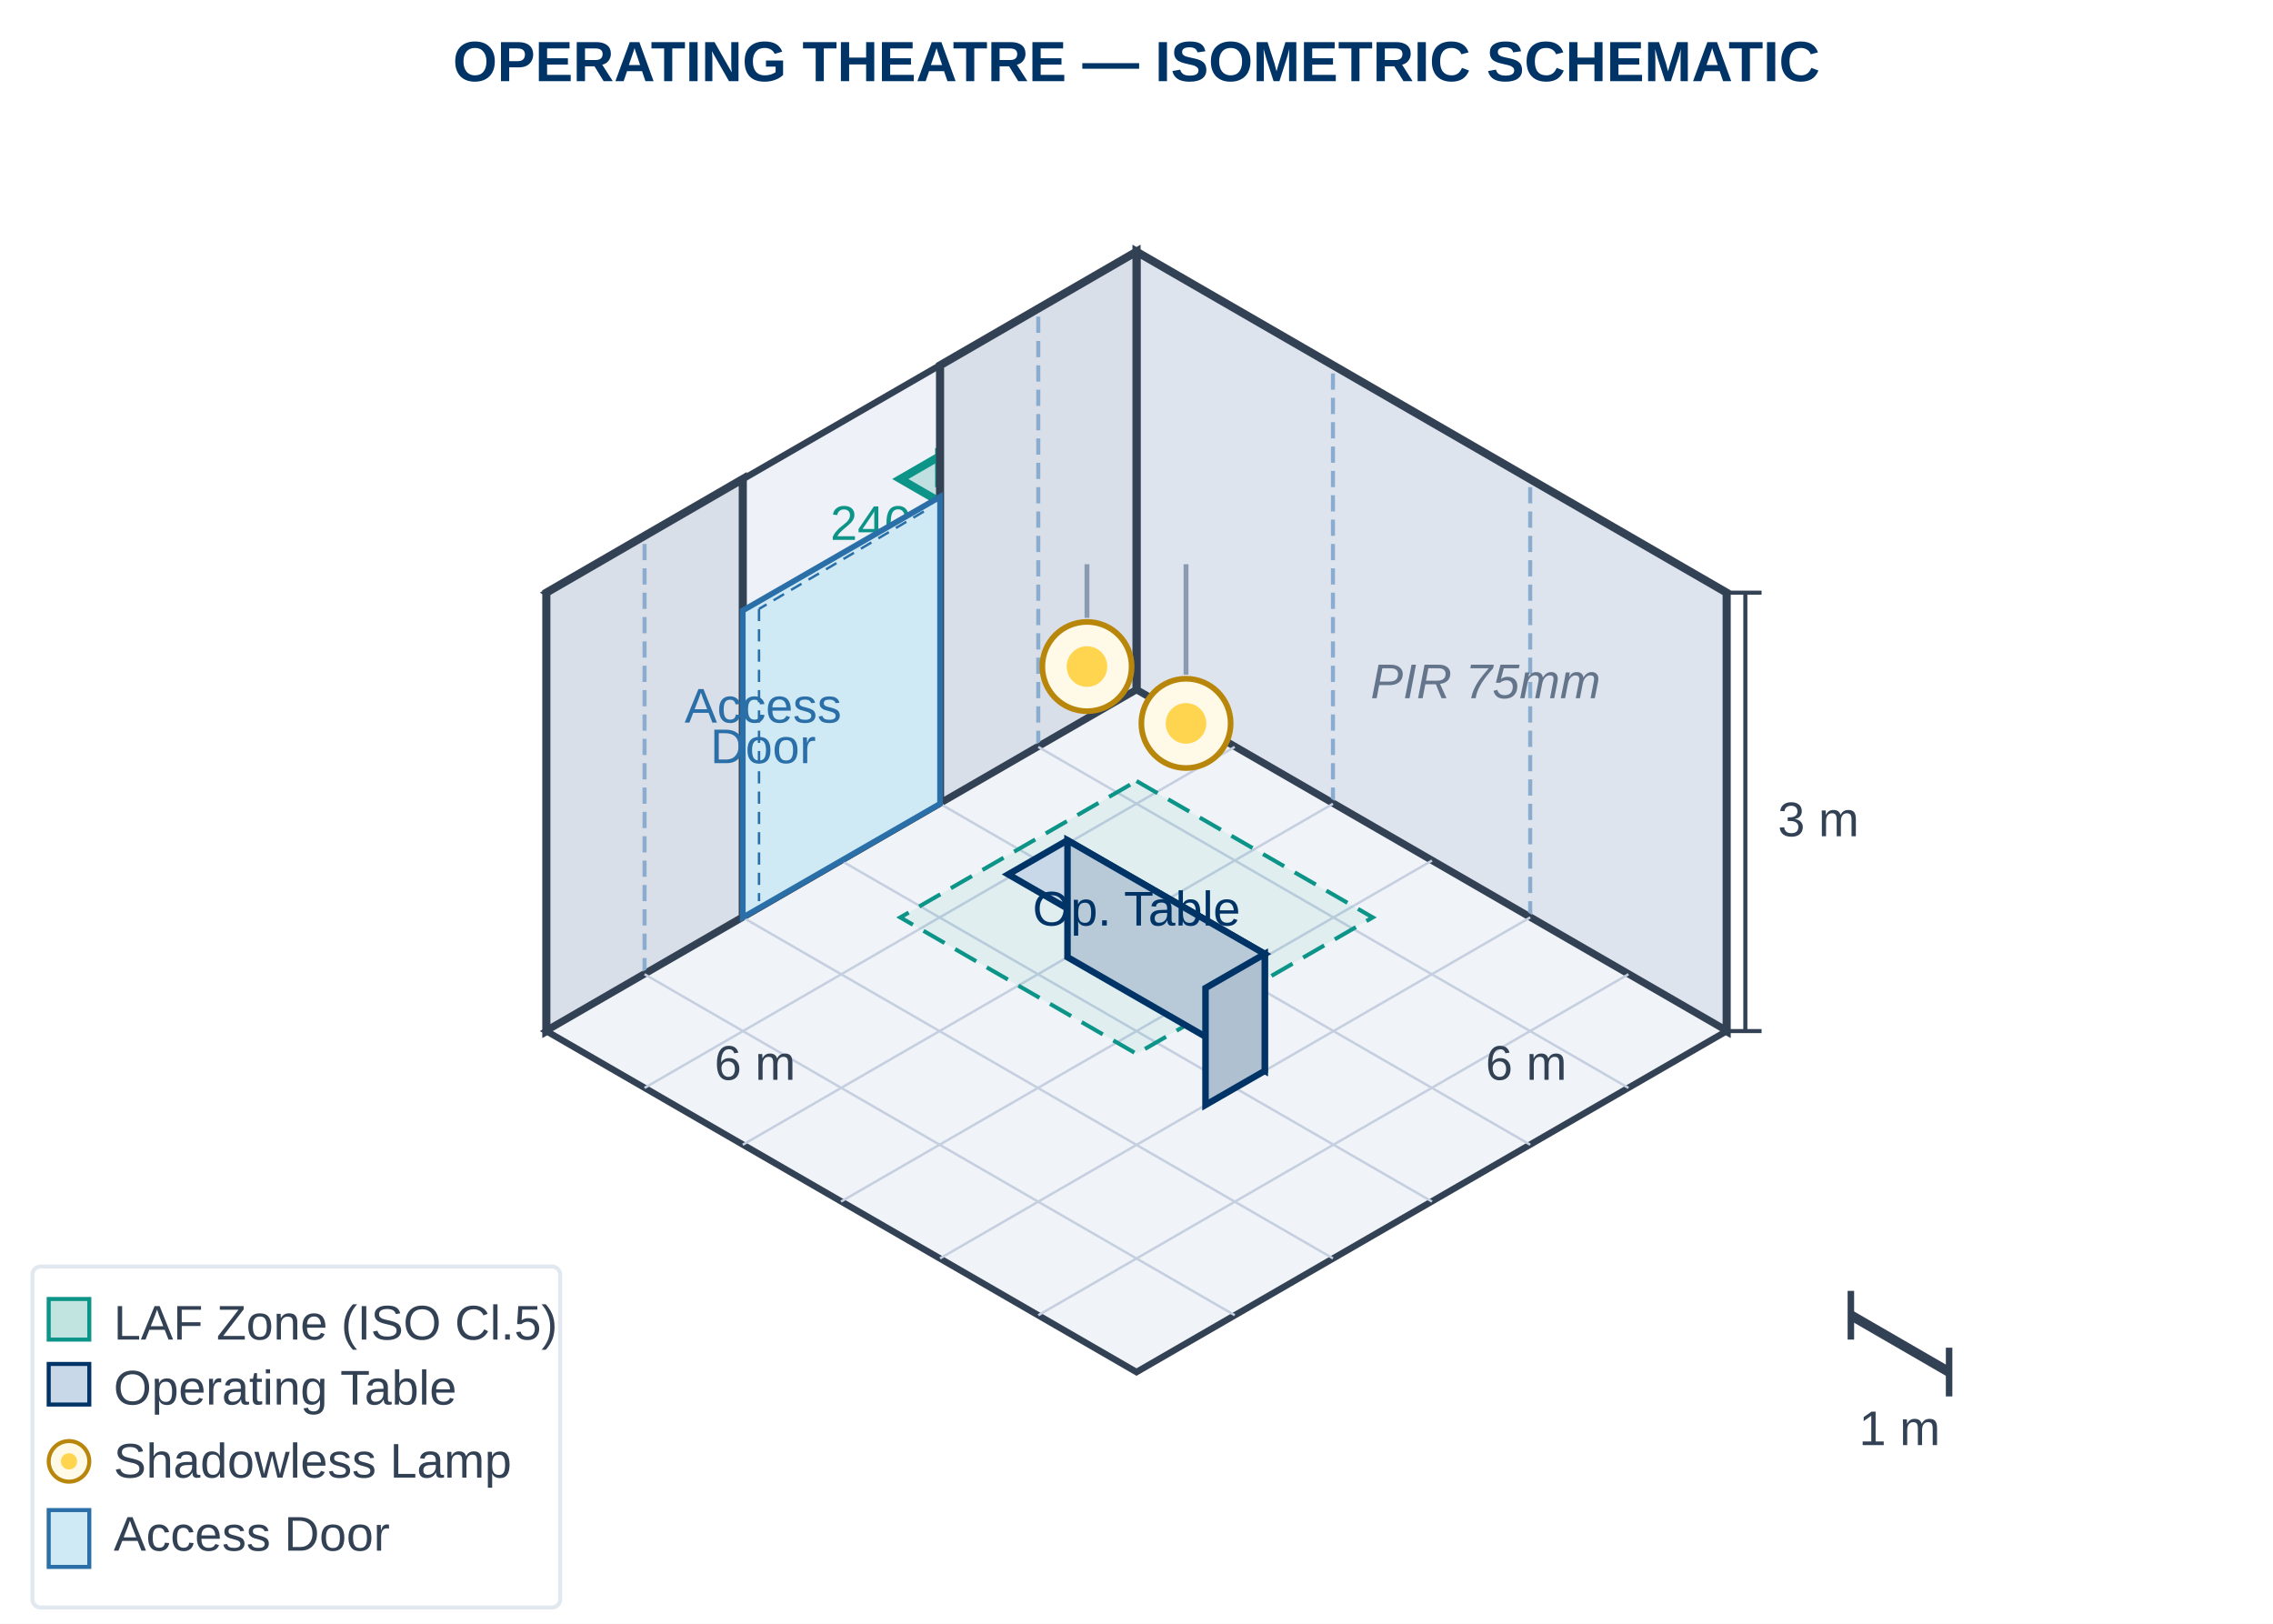
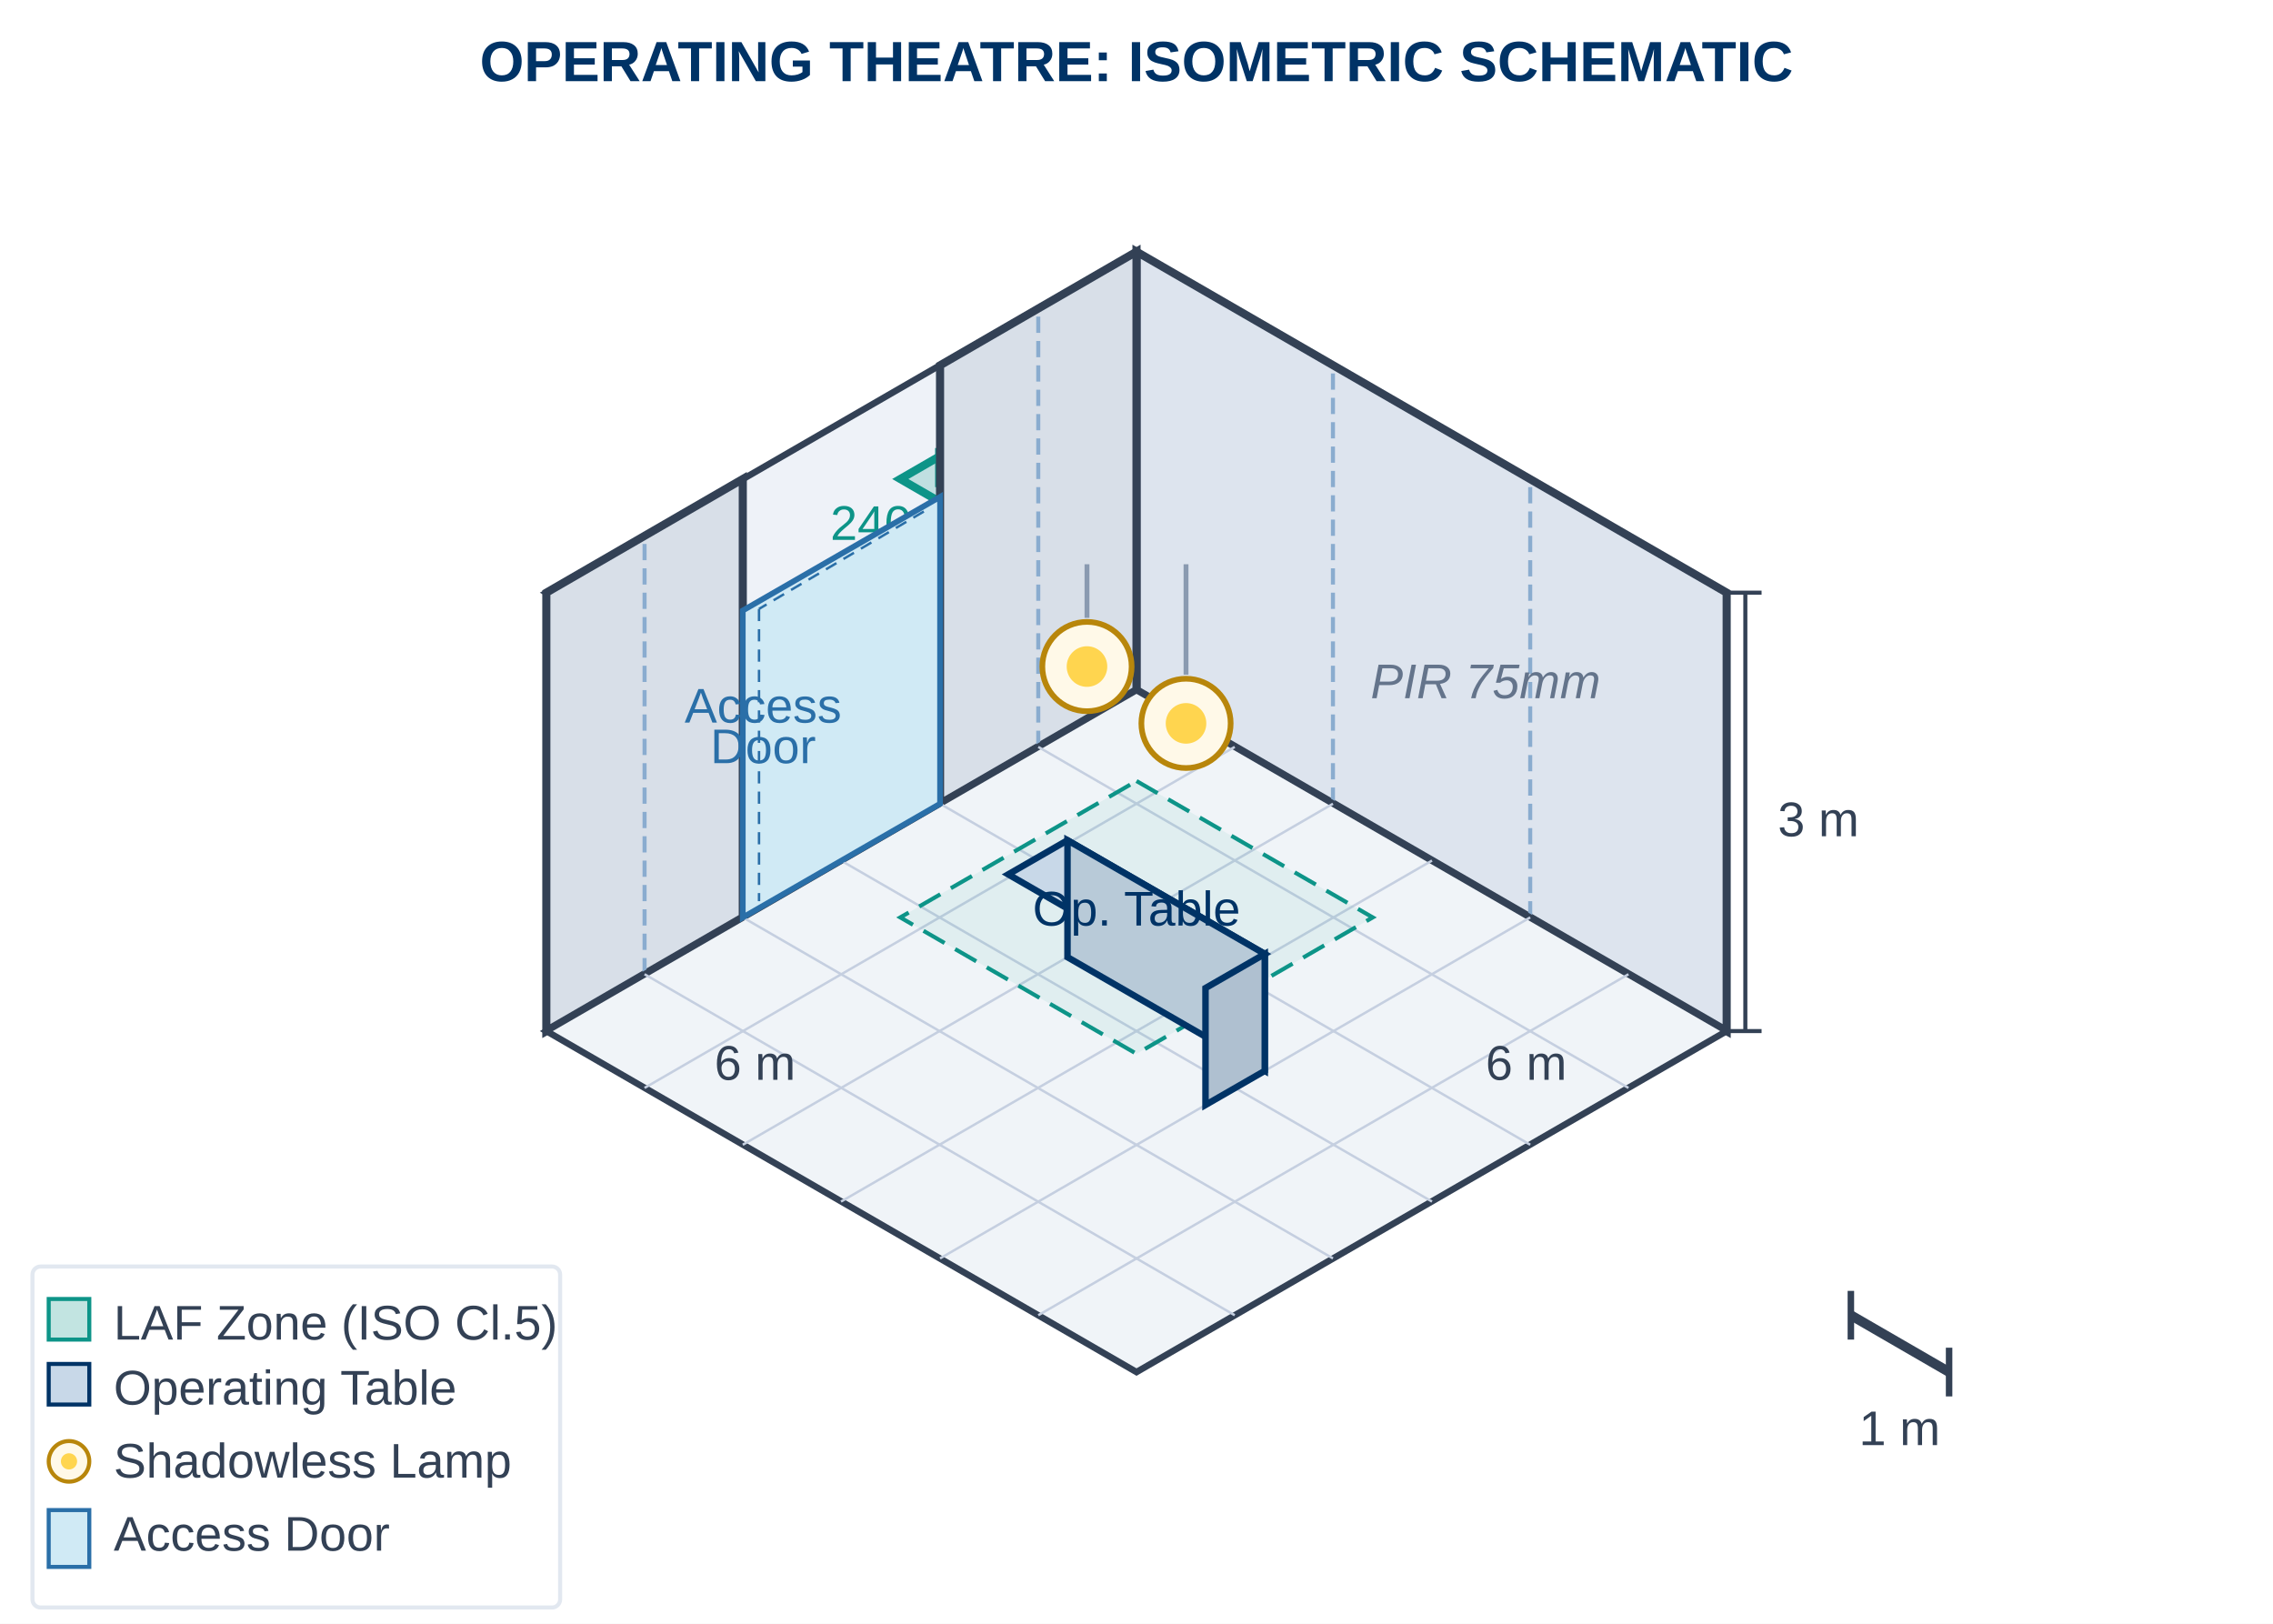
<svg xmlns="http://www.w3.org/2000/svg" viewBox="0 0 280 200" width="280" height="200">
  <rect width="280" height="200" fill="#ffffff" />
  <polygon points="140,31 212.7,73 140,115 67.3,73" fill="#eef2f8" stroke="#334155" stroke-width="0.8" />
  <polygon points="140,42.2 169.1,59 140,75.8 110.9,59" fill="#0d9488" fill-opacity="0.2" stroke="#0d9488" stroke-width="1" />
  <text x="140" y="60" font-family="Arial,sans-serif" font-size="7" fill="#0d9488" text-anchor="middle" font-weight="bold">LAF DIFFUSER</text>
  <text x="140" y="66.5" font-family="Arial,sans-serif" font-size="6" fill="#0d9488" text-anchor="middle">2400×2400 mm · HEPA H14</text>
  <polygon points="140,85 212.7,127 212.7,73 140,31" fill="#dde4ee" stroke="#334155" stroke-width="1" />
  <line x1="164.2" y1="99" x2="164.2" y2="45" stroke="#8aaccf" stroke-width="0.5" stroke-dasharray="2,1" />
  <line x1="188.5" y1="113" x2="188.5" y2="59" stroke="#8aaccf" stroke-width="0.5" stroke-dasharray="2,1" />
  <text x="183" y="86" font-family="Arial,sans-serif" font-size="6" fill="#64748b" font-style="italic" text-anchor="middle">PIR 75mm</text>
  <polygon points="140,85 115.8,99 115.8,45 140,31" fill="#d8dfe8" stroke="#334155" stroke-width="1" />
  <line x1="127.9" y1="92" x2="127.9" y2="38" stroke="#8aaccf" stroke-width="0.5" stroke-dasharray="2,1" />
  <polygon points="91.5,113 67.3,127 67.3,73 91.5,59" fill="#d8dfe8" stroke="#334155" stroke-width="1" />
  <line x1="79.4" y1="120" x2="79.4" y2="66" stroke="#8aaccf" stroke-width="0.5" stroke-dasharray="2,1" />
  <polygon points="140,85 212.7,127 140,169 67.3,127" fill="#f0f4f8" stroke="#334155" stroke-width="0.8" />
  <line x1="152.1" y1="92" x2="79.4" y2="134" stroke="#c5cfe0" stroke-width="0.3" />
  <line x1="164.2" y1="99" x2="91.5" y2="141" stroke="#c5cfe0" stroke-width="0.3" />
  <line x1="176.4" y1="106" x2="103.6" y2="148" stroke="#c5cfe0" stroke-width="0.3" />
  <line x1="188.5" y1="113" x2="115.8" y2="155" stroke="#c5cfe0" stroke-width="0.3" />
  <line x1="200.6" y1="120" x2="127.9" y2="162" stroke="#c5cfe0" stroke-width="0.3" />
  <line x1="127.9" y1="92" x2="200.6" y2="134" stroke="#c5cfe0" stroke-width="0.3" />
  <line x1="115.8" y1="99" x2="188.5" y2="141" stroke="#c5cfe0" stroke-width="0.3" />
  <line x1="103.6" y1="106" x2="176.4" y2="148" stroke="#c5cfe0" stroke-width="0.3" />
  <line x1="91.5" y1="113" x2="164.2" y2="155" stroke="#c5cfe0" stroke-width="0.3" />
  <line x1="79.4" y1="120" x2="152.1" y2="162" stroke="#c5cfe0" stroke-width="0.3" />
  <polygon points="140,96.2 169.1,113 140,129.8 110.9,113" fill="#0d9488" fill-opacity="0.07" stroke="#0d9488" stroke-width="0.5" stroke-dasharray="3,1.5" />
  <polygon points="131.5,103.5 155.8,117.5 148.5,121.7 124.2,107.7" fill="#c8d8e8" stroke="#003366" stroke-width="0.8" />
  <polygon points="131.5,117.9 155.8,131.9 155.8,117.5 131.5,103.5" fill="#b8cad8" stroke="#003366" stroke-width="0.8" />
  <polygon points="155.8,117.5 148.5,121.7 148.5,136.1 155.8,131.9" fill="#afc0d0" stroke="#003366" stroke-width="0.8" />
  <text x="140" y="114" font-family="Arial,sans-serif" font-size="6" fill="#003366" text-anchor="middle">Op. Table</text>
  <line x1="133.9" y1="76.1" x2="133.9" y2="69.5" stroke="#8a9ab0" stroke-width="0.6" />
  <line x1="146.1" y1="83.1" x2="146.1" y2="69.5" stroke="#8a9ab0" stroke-width="0.6" />
  <circle cx="133.9" cy="82.1" r="5.5" fill="#fff9e8" stroke="#b8860b" stroke-width="0.7" />
  <circle cx="133.9" cy="82.1" r="2.5" fill="#ffd54f" />
  <circle cx="146.1" cy="89.1" r="5.5" fill="#fff9e8" stroke="#b8860b" stroke-width="0.7" />
  <circle cx="146.1" cy="89.1" r="2.5" fill="#ffd54f" />
  <polygon points="115.8,99 91.5,113 91.5,75.2 115.8,61.2" fill="#d0eaf5" stroke="#2a6fa8" stroke-width="0.7" />
  <line x1="113.8" y1="63" x2="93.5" y2="75" stroke="#2a6fa8" stroke-width="0.3" stroke-dasharray="1.5,1" />
  <line x1="93.5" y1="75" x2="93.5" y2="111" stroke="#2a6fa8" stroke-width="0.3" stroke-dasharray="1.5,1" />
  <text x="94" y="89" font-family="Arial,sans-serif" font-size="6" fill="#2a6fa8" text-anchor="middle">Access</text>
  <text x="94" y="94" font-family="Arial,sans-serif" font-size="6" fill="#2a6fa8" text-anchor="middle">Door</text>
  <line x1="215" y1="73" x2="215" y2="127" stroke="#334155" stroke-width="0.5" />
  <line x1="213" y1="73" x2="217" y2="73" stroke="#334155" stroke-width="0.5" />
  <line x1="213" y1="127" x2="217" y2="127" stroke="#334155" stroke-width="0.5" />
  <text x="219" y="103" font-family="Arial,sans-serif" font-size="6" fill="#334155" text-anchor="start">3 m</text>
  <text x="188" y="133" font-family="Arial,sans-serif" font-size="6" fill="#334155" text-anchor="middle">6 m</text>
  <text x="93" y="133" font-family="Arial,sans-serif" font-size="6" fill="#334155" text-anchor="middle">6 m</text>
  <line x1="228" y1="162" x2="240.1" y2="169" stroke="#334155" stroke-width="1.2" />
  <line x1="228" y1="159" x2="228" y2="165" stroke="#334155" stroke-width="0.8" />
  <line x1="240.1" y1="166" x2="240.1" y2="172" stroke="#334155" stroke-width="0.8" />
  <text x="234" y="178" font-family="Arial,sans-serif" font-size="6" fill="#334155" text-anchor="middle">1 m</text>
-   <text x="140" y="10" font-family="Arial,sans-serif" font-size="7" fill="#003366" text-anchor="middle" font-weight="bold">OPERATING THEATRE — ISOMETRIC SCHEMATIC</text>
+   <text x="140" y="10" font-family="Arial,sans-serif" font-size="7" fill="#003366" text-anchor="middle" font-weight="bold">OPERATING THEATRE: ISOMETRIC SCHEMATIC</text>
  <rect x="4" y="156" width="65" height="42" fill="white" fill-opacity="0.9" stroke="#e2e8f0" stroke-width="0.5" rx="1" />
  <polygon points="6,160 11,160 11,165 6,165" fill="#0d9488" fill-opacity="0.25" stroke="#0d9488" stroke-width="0.5" />
  <text x="14" y="165" font-family="Arial,sans-serif" font-size="6" fill="#334155">LAF Zone (ISO Cl.5)</text>
  <polygon points="6,168 11,168 11,173 6,173" fill="#c8d8e8" stroke="#003366" stroke-width="0.5" />
  <text x="14" y="173" font-family="Arial,sans-serif" font-size="6" fill="#334155">Operating Table</text>
  <circle cx="8.5" cy="180" r="2.5" fill="#fff9e8" stroke="#b8860b" stroke-width="0.5" />
  <circle cx="8.5" cy="180" r="1" fill="#ffd54f" />
  <text x="14" y="182" font-family="Arial,sans-serif" font-size="6" fill="#334155">Shadowless Lamp</text>
  <polygon points="6,186 11,186 11,193 6,193" fill="#d0eaf5" stroke="#2a6fa8" stroke-width="0.5" />
  <text x="14" y="191" font-family="Arial,sans-serif" font-size="6" fill="#334155">Access Door</text>
</svg>
